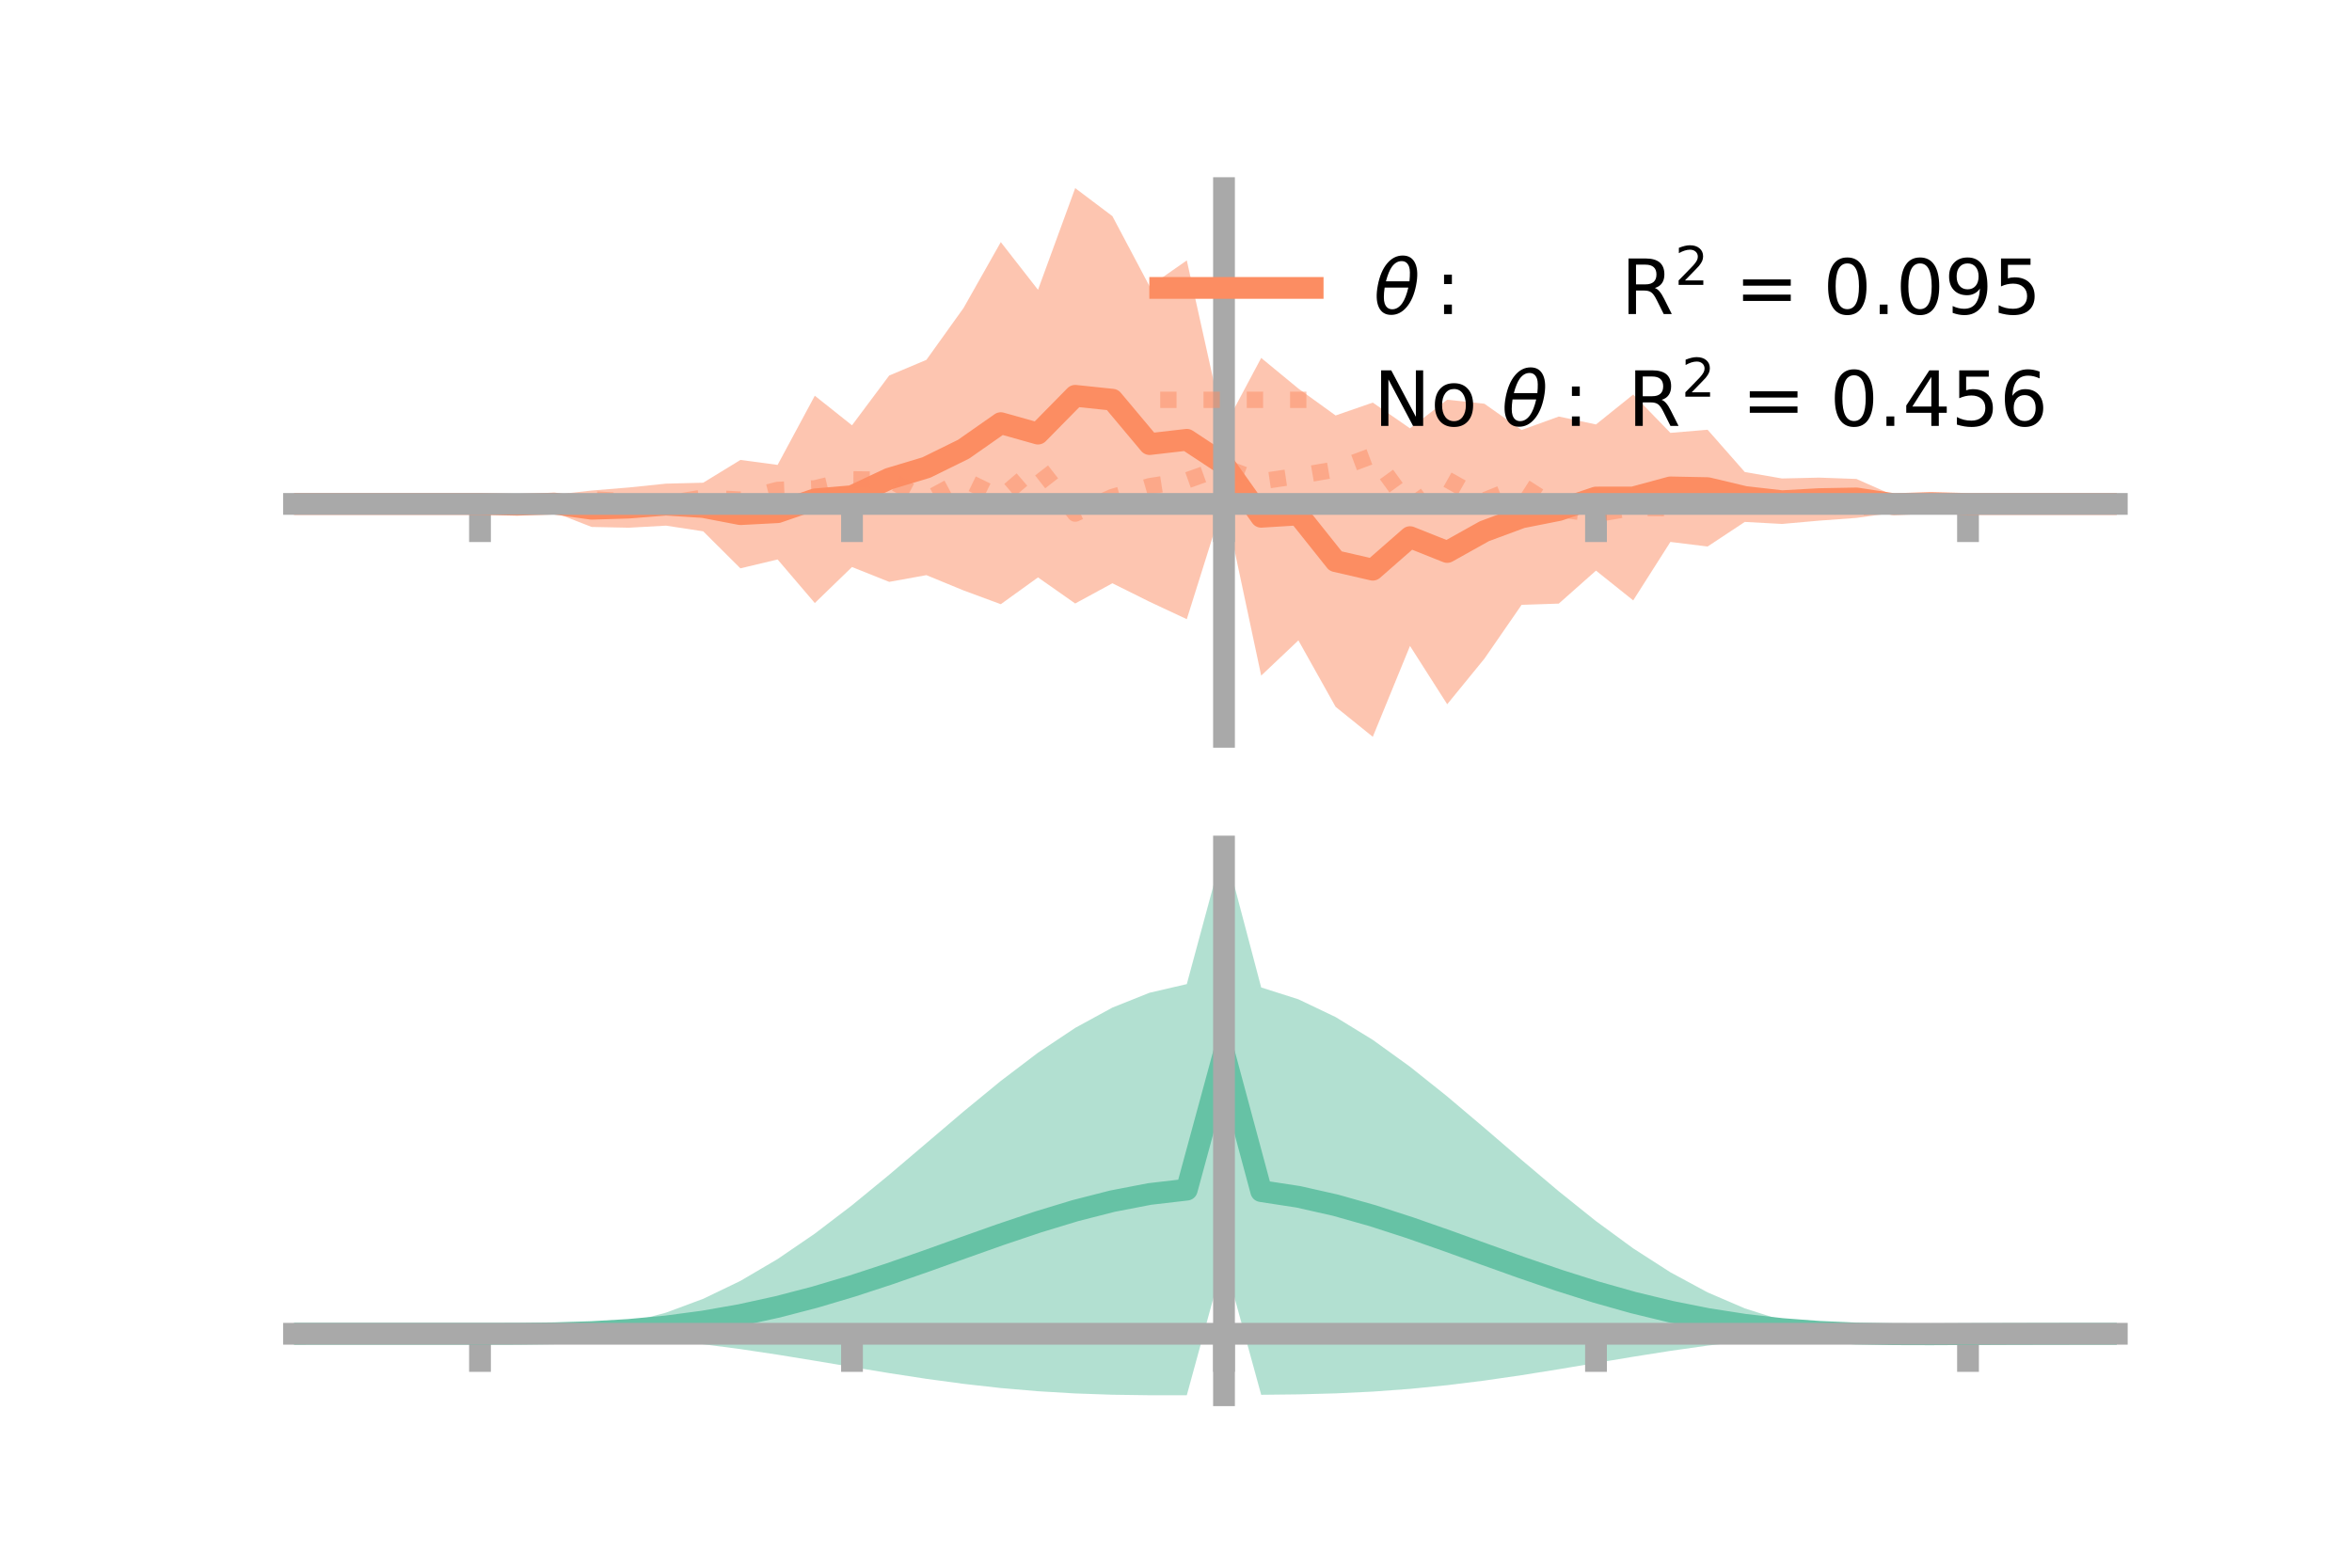
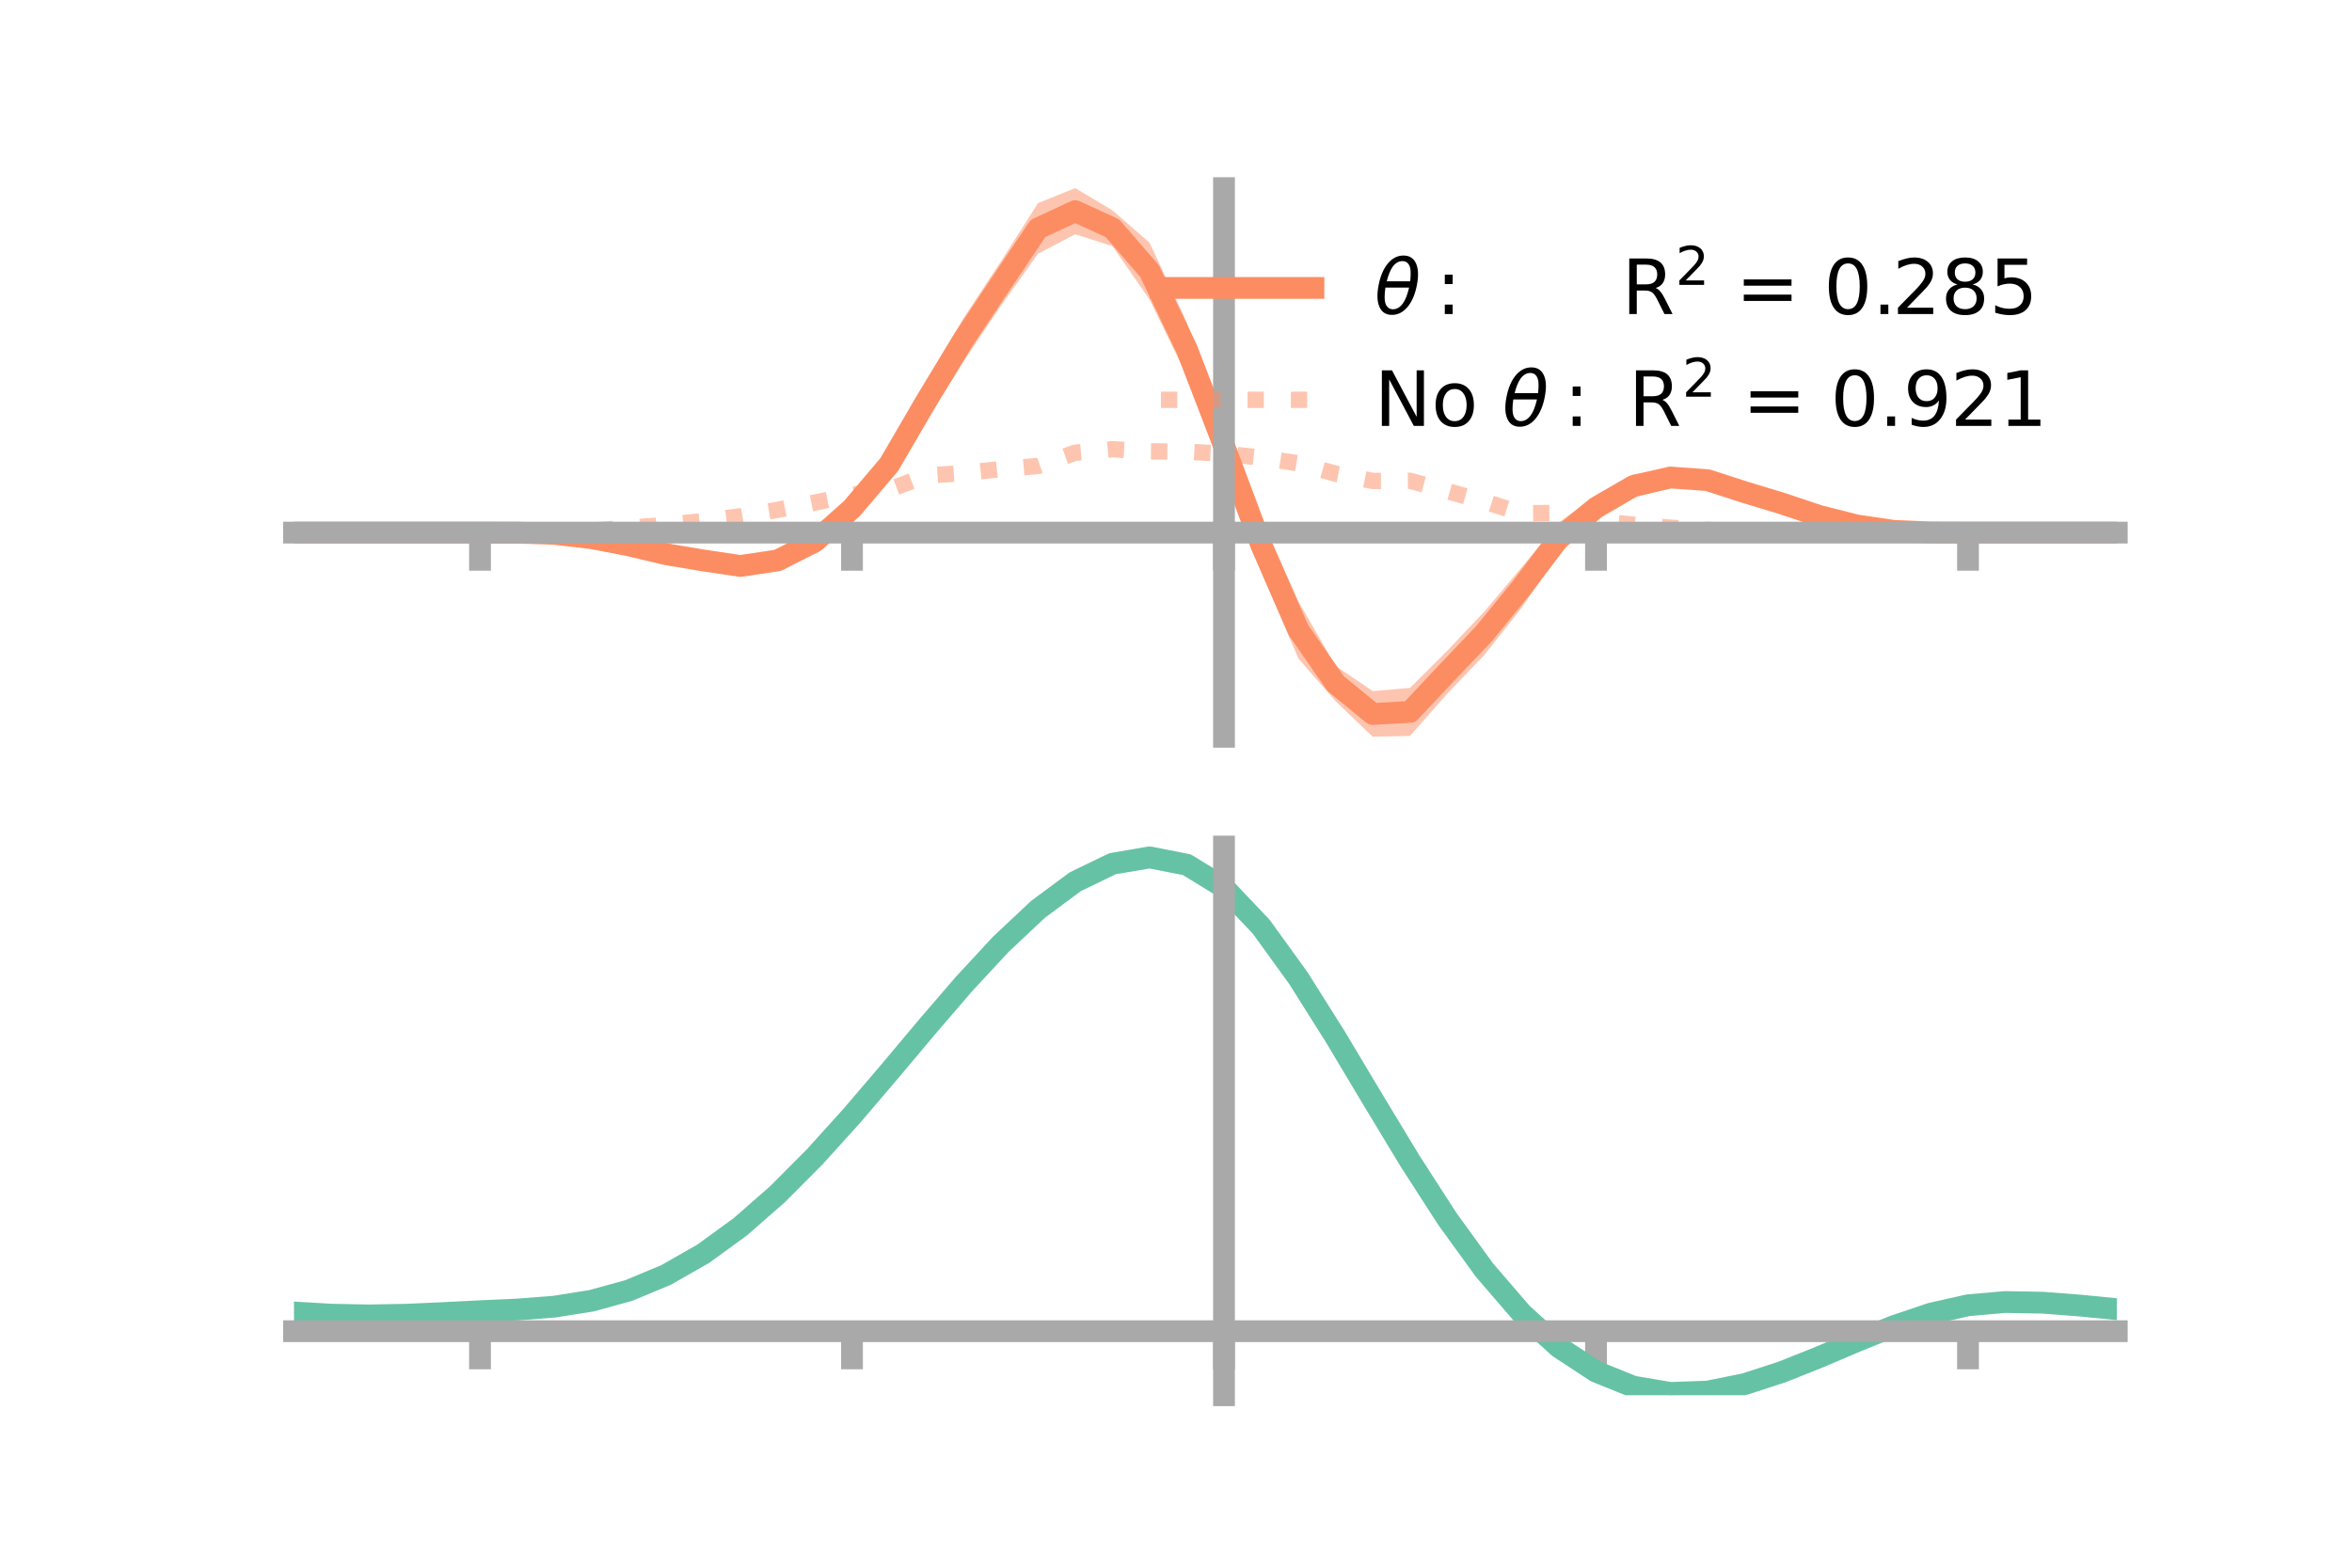
<svg xmlns="http://www.w3.org/2000/svg" xmlns:xlink="http://www.w3.org/1999/xlink" height="144pt" version="1.1" viewBox="0 0 216 144" width="216pt">
  <defs>
    <style type="text/css">*{stroke-linecap:butt;stroke-linejoin:round;}</style>
  </defs>
  <g id="figure_1">
    <g id="patch_1">
      <path d="M 0 144  L 216 144  L 216 0  L 0 0  z " style="fill:none;" />
    </g>
    <g id="axes_1">
      <g id="patch_2">
        <path d="M 27 67.68  L 194.4 67.68  L 194.4 17.28  L 27 17.28  z " style="fill:none;" />
      </g>
      <g id="PolyCollection_1">
-         <path clip-path="url(#p4b92f9a491)" d="M 27 46.288  L 27 46.288  L 30.416 46.288  L 33.833 46.288  L 37.249 46.288  L 40.665 46.288  L 44.082 46.288  L 47.498 46.04  L 50.914 45.441  L 54.331 45.059  L 57.747 44.778  L 61.163 44.425  L 64.58 44.34  L 67.996 42.249  L 71.412 42.705  L 74.829 36.35  L 78.245 39.066  L 81.661 34.494  L 85.078 33.054  L 88.494 28.284  L 91.91 22.239  L 95.327 26.621  L 98.743 17.28  L 102.159 19.854  L 105.576 26.307  L 108.992 23.919  L 112.408 39.293  L 115.824 32.878  L 119.241 35.694  L 122.657 38.163  L 126.073 36.98  L 129.49 39.345  L 132.906 36.716  L 136.322 37.084  L 139.739 39.498  L 143.155 38.26  L 146.571 38.988  L 149.988 36.241  L 153.404 39.761  L 156.82 39.474  L 160.237 43.359  L 163.653 43.95  L 167.069 43.872  L 170.486 43.993  L 173.902 45.506  L 177.318 45.864  L 180.735 46.288  L 184.151 46.288  L 187.567 46.288  L 190.984 46.288  L 194.4 46.288  L 194.4 46.288  L 194.4 46.288  L 190.984 46.288  L 187.567 46.288  L 184.151 46.288  L 180.735 46.288  L 177.318 46.549  L 173.902 47.106  L 170.486 47.573  L 167.069 47.823  L 163.653 48.127  L 160.237 47.941  L 156.82 50.2  L 153.404 49.779  L 149.988 55.149  L 146.571 52.414  L 143.155 55.444  L 139.739 55.558  L 136.322 60.504  L 132.906 64.689  L 129.49 59.332  L 126.073 67.68  L 122.657 64.924  L 119.241 58.822  L 115.824 62.058  L 112.408 46.006  L 108.992 56.876  L 105.576 55.275  L 102.159 53.576  L 98.743 55.434  L 95.327 53.037  L 91.91 55.498  L 88.494 54.236  L 85.078 52.83  L 81.661 53.447  L 78.245 52.083  L 74.829 55.392  L 71.412 51.389  L 67.996 52.205  L 64.58 48.804  L 61.163 48.283  L 57.747 48.473  L 54.331 48.403  L 50.914 47.067  L 47.498 46.69  L 44.082 46.288  L 40.665 46.288  L 37.249 46.288  L 33.833 46.288  L 30.416 46.288  L 27 46.288  z " style="fill:#fc8d62;fill-opacity:0.5;" />
+         <path clip-path="url(#p5b7abe5488)" d="M 27 48.923  L 27 48.923  L 30.416 48.923  L 33.833 48.923  L 37.249 48.923  L 40.665 48.923  L 44.082 48.923  L 47.498 48.879  L 50.914 48.905  L 54.331 49.226  L 57.747 49.783  L 61.163 50.454  L 64.58 50.783  L 67.996 51.21  L 71.412 50.602  L 74.829 48.659  L 78.245 45.547  L 81.661 41.23  L 85.078 34.926  L 88.494 29.201  L 91.91 24.025  L 95.327 18.655  L 98.743 17.28  L 102.159 19.314  L 105.576 22.302  L 108.992 29.605  L 112.408 40.735  L 115.824 47.582  L 119.241 55.246  L 122.657 61.161  L 126.073 63.486  L 129.49 63.183  L 132.906 59.781  L 136.322 56.168  L 139.739 52.118  L 143.155 47.999  L 146.571 45.489  L 149.988 43.566  L 153.404 42.97  L 156.82 43.313  L 160.237 44.512  L 163.653 45.786  L 167.069 47.075  L 170.486 48.048  L 173.902 48.632  L 177.318 48.862  L 180.735 48.923  L 184.151 48.923  L 187.567 48.923  L 190.984 48.923  L 194.4 48.923  L 194.4 48.923  L 194.4 48.923  L 190.984 48.923  L 187.567 48.923  L 184.151 48.923  L 180.735 48.923  L 177.318 48.962  L 173.902 48.897  L 170.486 48.465  L 167.069 47.71  L 163.653 46.713  L 160.237 45.916  L 156.82 44.896  L 153.404 44.748  L 149.988 45.736  L 146.571 47.781  L 143.155 50.915  L 139.739 55.83  L 136.322 60.163  L 132.906 63.732  L 129.49 67.598  L 126.073 67.68  L 122.657 64.412  L 119.241 60.494  L 115.824 52.529  L 112.408 41.138  L 108.992 34.528  L 105.576 27.52  L 102.159 22.609  L 98.743 21.517  L 95.327 23.311  L 91.91 28.099  L 88.494 33.186  L 85.078 38.7  L 81.661 44.128  L 78.245 47.861  L 74.829 50.842  L 71.412 52.352  L 67.996 52.764  L 64.58 52.177  L 61.163 51.357  L 57.747 50.398  L 54.331 49.637  L 50.914 49.165  L 47.498 48.977  L 44.082 48.923  L 40.665 48.923  L 37.249 48.923  L 33.833 48.923  L 30.416 48.923  L 27 48.923  z " style="fill:#fc8d62;fill-opacity:0.5;" />
      </g>
      <g id="matplotlib.axis_1">
        <g id="xtick_1">
          <g id="line2d_1">
            <defs>
-               <path d="M 0 0  L 0 3.5  " id="ma7730c55b5" style="stroke:#a9a9a9;stroke-width:2;" />
+               <path d="M 0 0  L 0 3.5  " id="mb7a6a26c04" style="stroke:#a9a9a9;stroke-width:2;" />
            </defs>
            <g>
-               <use style="fill:#a9a9a9;stroke:#a9a9a9;stroke-width:2;" x="44.082" xlink:href="#ma7730c55b5" y="46.288" />
+               <use style="fill:#a9a9a9;stroke:#a9a9a9;stroke-width:2;" x="44.082" xlink:href="#mb7a6a26c04" y="48.923" />
            </g>
          </g>
        </g>
        <g id="xtick_2">
          <g id="line2d_2">
            <g>
-               <use style="fill:#a9a9a9;stroke:#a9a9a9;stroke-width:2;" x="78.245" xlink:href="#ma7730c55b5" y="46.288" />
+               <use style="fill:#a9a9a9;stroke:#a9a9a9;stroke-width:2;" x="78.245" xlink:href="#mb7a6a26c04" y="48.923" />
            </g>
          </g>
        </g>
        <g id="xtick_3">
          <g id="line2d_3">
            <g>
-               <use style="fill:#a9a9a9;stroke:#a9a9a9;stroke-width:2;" x="112.408" xlink:href="#ma7730c55b5" y="46.288" />
+               <use style="fill:#a9a9a9;stroke:#a9a9a9;stroke-width:2;" x="112.408" xlink:href="#mb7a6a26c04" y="48.923" />
            </g>
          </g>
        </g>
        <g id="xtick_4">
          <g id="line2d_4">
            <g>
-               <use style="fill:#a9a9a9;stroke:#a9a9a9;stroke-width:2;" x="146.571" xlink:href="#ma7730c55b5" y="46.288" />
+               <use style="fill:#a9a9a9;stroke:#a9a9a9;stroke-width:2;" x="146.571" xlink:href="#mb7a6a26c04" y="48.923" />
            </g>
          </g>
        </g>
        <g id="xtick_5">
          <g id="line2d_5">
            <g>
-               <use style="fill:#a9a9a9;stroke:#a9a9a9;stroke-width:2;" x="180.735" xlink:href="#ma7730c55b5" y="46.288" />
+               <use style="fill:#a9a9a9;stroke:#a9a9a9;stroke-width:2;" x="180.735" xlink:href="#mb7a6a26c04" y="48.923" />
            </g>
          </g>
        </g>
      </g>
      <g id="matplotlib.axis_2" />
      <g id="line2d_6">
-         <path clip-path="url(#p4b92f9a491)" d="M 27 46.288  L 30.416 46.288  L 33.833 46.288  L 37.249 46.288  L 40.665 46.288  L 44.082 46.288  L 47.498 46.365  L 50.914 46.254  L 54.331 46.731  L 57.747 46.625  L 61.163 46.354  L 64.58 46.572  L 67.996 47.227  L 71.412 47.047  L 74.829 45.871  L 78.245 45.575  L 81.661 43.971  L 85.078 42.942  L 88.494 41.26  L 91.91 38.868  L 95.327 39.829  L 98.743 36.357  L 102.159 36.715  L 105.576 40.791  L 108.992 40.397  L 112.408 42.65  L 115.824 47.468  L 119.241 47.258  L 122.657 51.544  L 126.073 52.33  L 129.49 49.339  L 132.906 50.702  L 136.322 48.794  L 139.739 47.528  L 143.155 46.852  L 146.571 45.701  L 149.988 45.695  L 153.404 44.77  L 156.82 44.837  L 160.237 45.65  L 163.653 46.038  L 167.069 45.847  L 170.486 45.783  L 173.902 46.306  L 177.318 46.207  L 180.735 46.288  L 184.151 46.288  L 187.567 46.288  L 190.984 46.288  L 194.4 46.288  " style="fill:none;stroke:#fc8d62;stroke-linecap:square;stroke-width:2;" />
+         <path clip-path="url(#p5b7abe5488)" d="M 27 48.923  L 30.416 48.923  L 33.833 48.923  L 37.249 48.923  L 40.665 48.923  L 44.082 48.923  L 47.498 48.928  L 50.914 49.035  L 54.331 49.431  L 57.747 50.091  L 61.163 50.905  L 64.58 51.48  L 67.996 51.987  L 71.412 51.477  L 74.829 49.75  L 78.245 46.704  L 81.661 42.679  L 85.078 36.813  L 88.494 31.193  L 91.91 26.062  L 95.327 20.983  L 98.743 19.398  L 102.159 20.962  L 105.576 24.911  L 108.992 32.066  L 112.408 40.936  L 115.824 50.056  L 119.241 57.87  L 122.657 62.787  L 126.073 65.583  L 129.49 65.39  L 132.906 61.757  L 136.322 58.165  L 139.739 53.974  L 143.155 49.457  L 146.571 46.635  L 149.988 44.651  L 153.404 43.859  L 156.82 44.105  L 160.237 45.214  L 163.653 46.249  L 167.069 47.392  L 170.486 48.257  L 173.902 48.765  L 177.318 48.912  L 180.735 48.923  L 184.151 48.923  L 187.567 48.923  L 190.984 48.923  L 194.4 48.923  " style="fill:none;stroke:#fc8d62;stroke-linecap:square;stroke-width:2;" />
      </g>
      <g id="line2d_7">
-         <path clip-path="url(#p4b92f9a491)" d="M 27 46.288  L 30.416 46.288  L 33.833 46.288  L 37.249 46.288  L 40.665 46.288  L 44.082 46.288  L 47.498 46.285  L 50.914 46.234  L 54.331 45.857  L 57.747 46.065  L 61.163 46.271  L 64.58 45.706  L 67.996 45.893  L 71.412 45.001  L 74.829 44.86  L 78.245 44.028  L 81.661 44.071  L 85.078 45.894  L 88.494 44.051  L 91.91 45.712  L 95.327 42.788  L 98.743 47.177  L 102.159 45.652  L 105.576 44.66  L 108.992 44.129  L 112.408 42.908  L 115.824 44.215  L 119.241 43.711  L 122.657 43.122  L 126.073 41.85  L 129.49 46.559  L 132.906 44.044  L 136.322 45.965  L 139.739 44.577  L 143.155 46.76  L 146.571 47.228  L 149.988 46.645  L 153.404 46.678  L 156.82 46.134  L 160.237 46.493  L 163.653 46.115  L 167.069 46.42  L 170.486 46.655  L 173.902 46.327  L 177.318 46.291  L 180.735 46.288  L 184.151 46.288  L 187.567 46.288  L 190.984 46.288  L 194.4 46.288  " style="fill:none;stroke:#fc8d62;stroke-dasharray:1.5,2.475;stroke-dashoffset:0;stroke-opacity:0.5;stroke-width:1.5;" />
+         <path clip-path="url(#p5b7abe5488)" d="M 27 48.923  L 30.416 48.923  L 33.833 48.923  L 37.249 48.923  L 40.665 48.923  L 44.082 48.923  L 47.498 48.898  L 50.914 48.814  L 54.331 48.741  L 57.747 48.481  L 61.163 48.222  L 64.58 47.858  L 67.996 47.424  L 71.412 46.835  L 74.829 46.168  L 78.245 45.449  L 81.661 44.977  L 85.078 43.687  L 88.494 43.449  L 91.91 43.093  L 95.327 42.802  L 98.743 41.582  L 102.159 41.264  L 105.576 41.456  L 108.992 41.491  L 112.408 41.668  L 115.824 42.038  L 119.241 42.562  L 122.657 43.511  L 126.073 44.179  L 129.49 44.161  L 132.906 45.109  L 136.322 46.072  L 139.739 47.142  L 143.155 47.116  L 146.571 47.853  L 149.988 48.192  L 153.404 48.468  L 156.82 48.67  L 160.237 48.842  L 163.653 48.942  L 167.069 49.006  L 170.486 48.953  L 173.902 48.986  L 177.318 48.943  L 180.735 48.923  L 184.151 48.923  L 187.567 48.923  L 190.984 48.923  L 194.4 48.923  " style="fill:none;stroke:#fc8d62;stroke-dasharray:1.5,2.475;stroke-dashoffset:0;stroke-opacity:0.5;stroke-width:1.5;" />
      </g>
      <g id="patch_3">
        <path d="M 112.408 67.68  L 112.408 17.28  " style="fill:none;stroke:#a9a9a9;stroke-linecap:square;stroke-linejoin:miter;stroke-width:2;" />
      </g>
      <g id="patch_4">
        <path d="M 194.4 67.68  L 194.4 17.28  " style="fill:none;" />
      </g>
      <g id="patch_5">
-         <path d="M 27 46.288  L 194.4 46.288  " style="fill:none;stroke:#a9a9a9;stroke-linecap:square;stroke-linejoin:miter;stroke-width:2;" />
+         <path d="M 27 48.923  L 194.4 48.923  " style="fill:none;stroke:#a9a9a9;stroke-linecap:square;stroke-linejoin:miter;stroke-width:2;" />
      </g>
      <g id="patch_6">
        <path d="M 27 17.28  L 194.4 17.28  " style="fill:none;" />
      </g>
      <g id="legend_1">
        <g id="line2d_8">
-           <path d="M 106.55 26.449  L 120.55 26.449  " style="fill:none;stroke:#fc8d62;stroke-linecap:square;stroke-width:2;" />
+           <path d="M 106.62 26.449  L 120.62 26.449  " style="fill:none;stroke:#fc8d62;stroke-linecap:square;stroke-width:2;" />
        </g>
        <g id="line2d_9" />
        <g id="text_1">
-           <g transform="translate(126.15 28.89891)scale(0.07 -0.07)">
+           <g transform="translate(126.22 28.89891)scale(0.07 -0.07)">
            <defs>
              <path d="M 45.516 34.672  L 14.453 34.672  Q 12.359 20.062 14.5 13.875  Q 17.188 6.25 24.469 6.25  Q 31.781 6.25 37.359 13.922  Q 42.234 20.656 45.516 34.672  z M 47.016 42.969  Q 48.344 56.844 46.625 61.719  Q 43.953 69.438 36.766 69.438  Q 29.297 69.438 23.828 61.812  Q 19.531 55.672 16.156 42.969  z M 38.188 76.766  Q 49.906 76.766 54.594 66.406  Q 59.281 56.109 55.719 37.844  Q 52.203 19.625 43.453 9.281  Q 34.766 -1.125 23.047 -1.125  Q 11.281 -1.125 6.641 9.281  Q 2 19.625 5.516 37.844  Q 9.078 56.109 17.719 66.406  Q 26.422 76.766 38.188 76.766  z " id="DejaVuSans-Oblique-952" />
              <path d="M 11.719 12.406  L 22.016 12.406  L 22.016 0  L 11.719 0  z M 11.719 51.703  L 22.016 51.703  L 22.016 39.312  L 11.719 39.312  z " id="DejaVuSans-58" />
              <path id="DejaVuSans-32" />
              <path d="M 44.391 34.188  Q 47.562 33.109 50.562 29.594  Q 53.562 26.078 56.594 19.922  L 66.609 0  L 56 0  L 46.688 18.703  Q 43.062 26.031 39.672 28.422  Q 36.281 30.812 30.422 30.812  L 19.672 30.812  L 19.672 0  L 9.812 0  L 9.812 72.906  L 32.078 72.906  Q 44.578 72.906 50.734 67.672  Q 56.891 62.453 56.891 51.906  Q 56.891 45.016 53.688 40.469  Q 50.484 35.938 44.391 34.188  z M 19.672 64.797  L 19.672 38.922  L 32.078 38.922  Q 39.203 38.922 42.844 42.219  Q 46.484 45.516 46.484 51.906  Q 46.484 58.297 42.844 61.547  Q 39.203 64.797 32.078 64.797  z " id="DejaVuSans-82" />
              <path d="M 19.188 8.297  L 53.609 8.297  L 53.609 0  L 7.328 0  L 7.328 8.297  Q 12.938 14.109 22.625 23.891  Q 32.328 33.688 34.812 36.531  Q 39.547 41.844 41.422 45.531  Q 43.312 49.219 43.312 52.781  Q 43.312 58.594 39.234 62.25  Q 35.156 65.922 28.609 65.922  Q 23.969 65.922 18.812 64.312  Q 13.672 62.703 7.812 59.422  L 7.812 69.391  Q 13.766 71.781 18.938 73  Q 24.125 74.219 28.422 74.219  Q 39.75 74.219 46.484 68.547  Q 53.219 62.891 53.219 53.422  Q 53.219 48.922 51.531 44.891  Q 49.859 40.875 45.406 35.406  Q 44.188 33.984 37.641 27.219  Q 31.109 20.453 19.188 8.297  z " id="DejaVuSans-50" />
              <path d="M 10.594 45.406  L 73.188 45.406  L 73.188 37.203  L 10.594 37.203  z M 10.594 25.484  L 73.188 25.484  L 73.188 17.188  L 10.594 17.188  z " id="DejaVuSans-61" />
              <path d="M 31.781 66.406  Q 24.172 66.406 20.328 58.906  Q 16.5 51.422 16.5 36.375  Q 16.5 21.391 20.328 13.891  Q 24.172 6.391 31.781 6.391  Q 39.453 6.391 43.281 13.891  Q 47.125 21.391 47.125 36.375  Q 47.125 51.422 43.281 58.906  Q 39.453 66.406 31.781 66.406  z M 31.781 74.219  Q 44.047 74.219 50.516 64.516  Q 56.984 54.828 56.984 36.375  Q 56.984 17.969 50.516 8.266  Q 44.047 -1.422 31.781 -1.422  Q 19.531 -1.422 13.062 8.266  Q 6.594 17.969 6.594 36.375  Q 6.594 54.828 13.062 64.516  Q 19.531 74.219 31.781 74.219  z " id="DejaVuSans-48" />
              <path d="M 10.688 12.406  L 21 12.406  L 21 0  L 10.688 0  z " id="DejaVuSans-46" />
-               <path d="M 10.984 1.516  L 10.984 10.5  Q 14.703 8.734 18.5 7.812  Q 22.312 6.891 25.984 6.891  Q 35.75 6.891 40.891 13.453  Q 46.047 20.016 46.781 33.406  Q 43.953 29.203 39.594 26.953  Q 35.25 24.703 29.984 24.703  Q 19.047 24.703 12.672 31.312  Q 6.297 37.938 6.297 49.422  Q 6.297 60.641 12.938 67.422  Q 19.578 74.219 30.609 74.219  Q 43.266 74.219 49.922 64.516  Q 56.594 54.828 56.594 36.375  Q 56.594 19.141 48.406 8.859  Q 40.234 -1.422 26.422 -1.422  Q 22.703 -1.422 18.891 -0.688  Q 15.094 0.047 10.984 1.516  z M 30.609 32.422  Q 37.25 32.422 41.125 36.953  Q 45.016 41.5 45.016 49.422  Q 45.016 57.281 41.125 61.844  Q 37.25 66.406 30.609 66.406  Q 23.969 66.406 20.094 61.844  Q 16.219 57.281 16.219 49.422  Q 16.219 41.5 20.094 36.953  Q 23.969 32.422 30.609 32.422  z " id="DejaVuSans-57" />
+               <path d="M 31.781 34.625  Q 24.75 34.625 20.719 30.859  Q 16.703 27.094 16.703 20.516  Q 16.703 13.922 20.719 10.156  Q 24.75 6.391 31.781 6.391  Q 38.812 6.391 42.859 10.172  Q 46.922 13.969 46.922 20.516  Q 46.922 27.094 42.891 30.859  Q 38.875 34.625 31.781 34.625  z M 21.922 38.812  Q 15.578 40.375 12.031 44.719  Q 8.5 49.078 8.5 55.328  Q 8.5 64.062 14.719 69.141  Q 20.953 74.219 31.781 74.219  Q 42.672 74.219 48.875 69.141  Q 55.078 64.062 55.078 55.328  Q 55.078 49.078 51.531 44.719  Q 48 40.375 41.703 38.812  Q 48.828 37.156 52.797 32.312  Q 56.781 27.484 56.781 20.516  Q 56.781 9.906 50.312 4.234  Q 43.844 -1.422 31.781 -1.422  Q 19.734 -1.422 13.25 4.234  Q 6.781 9.906 6.781 20.516  Q 6.781 27.484 10.781 32.312  Q 14.797 37.156 21.922 38.812  z M 18.312 54.391  Q 18.312 48.734 21.844 45.562  Q 25.391 42.391 31.781 42.391  Q 38.141 42.391 41.719 45.562  Q 45.312 48.734 45.312 54.391  Q 45.312 60.062 41.719 63.234  Q 38.141 66.406 31.781 66.406  Q 25.391 66.406 21.844 63.234  Q 18.312 60.062 18.312 54.391  z " id="DejaVuSans-56" />
              <path d="M 10.797 72.906  L 49.516 72.906  L 49.516 64.594  L 19.828 64.594  L 19.828 46.734  Q 21.969 47.469 24.109 47.828  Q 26.266 48.188 28.422 48.188  Q 40.625 48.188 47.75 41.5  Q 54.891 34.812 54.891 23.391  Q 54.891 11.625 47.562 5.094  Q 40.234 -1.422 26.906 -1.422  Q 22.312 -1.422 17.547 -0.641  Q 12.797 0.141 7.719 1.703  L 7.719 11.625  Q 12.109 9.234 16.797 8.062  Q 21.484 6.891 26.703 6.891  Q 35.156 6.891 40.078 11.328  Q 45.016 15.766 45.016 23.391  Q 45.016 31 40.078 35.438  Q 35.156 39.891 26.703 39.891  Q 22.75 39.891 18.812 39.016  Q 14.891 38.141 10.797 36.281  z " id="DejaVuSans-53" />
            </defs>
            <use transform="translate(0 0.765625)" xlink:href="#DejaVuSans-Oblique-952" />
            <use transform="translate(80.66406 0.765625)" xlink:href="#DejaVuSans-58" />
            <use transform="translate(133.8379 0.765625)" xlink:href="#DejaVuSans-32" />
            <use transform="translate(165.625 0.765625)" xlink:href="#DejaVuSans-32" />
            <use transform="translate(197.4121 0.765625)" xlink:href="#DejaVuSans-32" />
            <use transform="translate(229.1992 0.765625)" xlink:href="#DejaVuSans-32" />
            <use transform="translate(260.9863 0.765625)" xlink:href="#DejaVuSans-32" />
            <use transform="translate(292.7734 0.765625)" xlink:href="#DejaVuSans-32" />
            <use transform="translate(324.5605 0.765625)" xlink:href="#DejaVuSans-82" />
            <use transform="translate(395 39.04688)scale(0.7)" xlink:href="#DejaVuSans-50" />
            <use transform="translate(442.2705 0.765625)" xlink:href="#DejaVuSans-32" />
            <use transform="translate(474.0576 0.765625)" xlink:href="#DejaVuSans-61" />
            <use transform="translate(557.8467 0.765625)" xlink:href="#DejaVuSans-32" />
            <use transform="translate(589.6338 0.765625)" xlink:href="#DejaVuSans-48" />
            <use transform="translate(653.2568 0.765625)" xlink:href="#DejaVuSans-46" />
-             <use transform="translate(685.0439 0.765625)" xlink:href="#DejaVuSans-48" />
-             <use transform="translate(748.667 0.765625)" xlink:href="#DejaVuSans-57" />
-             <use transform="translate(812.29 0.765625)" xlink:href="#DejaVuSans-53" />
+             <use transform="translate(679.5439 0.765625)" xlink:href="#DejaVuSans-50" />
+             <use transform="translate(743.167 0.765625)" xlink:href="#DejaVuSans-56" />
+             <use transform="translate(806.79 0.765625)" xlink:href="#DejaVuSans-53" />
          </g>
        </g>
        <g id="line2d_10">
-           <path d="M 106.55 36.724  L 120.55 36.724  " style="fill:none;stroke:#fc8d62;stroke-dasharray:1.5,2.475;stroke-dashoffset:0;stroke-opacity:0.5;stroke-width:1.5;" />
+           <path d="M 106.62 36.724  L 120.62 36.724  " style="fill:none;stroke:#fc8d62;stroke-dasharray:1.5,2.475;stroke-dashoffset:0;stroke-opacity:0.5;stroke-width:1.5;" />
        </g>
        <g id="line2d_11" />
        <g id="text_2">
-           <g transform="translate(126.15 39.17359)scale(0.07 -0.07)">
+           <g transform="translate(126.22 39.17359)scale(0.07 -0.07)">
            <defs>
              <path d="M 9.812 72.906  L 23.094 72.906  L 55.422 11.922  L 55.422 72.906  L 64.984 72.906  L 64.984 0  L 51.703 0  L 19.391 60.984  L 19.391 0  L 9.812 0  z " id="DejaVuSans-78" />
              <path d="M 30.609 48.391  Q 23.391 48.391 19.188 42.75  Q 14.984 37.109 14.984 27.297  Q 14.984 17.484 19.156 11.844  Q 23.344 6.203 30.609 6.203  Q 37.797 6.203 41.984 11.859  Q 46.188 17.531 46.188 27.297  Q 46.188 37.016 41.984 42.703  Q 37.797 48.391 30.609 48.391  z M 30.609 56  Q 42.328 56 49.016 48.375  Q 55.719 40.766 55.719 27.297  Q 55.719 13.875 49.016 6.219  Q 42.328 -1.422 30.609 -1.422  Q 18.844 -1.422 12.172 6.219  Q 5.516 13.875 5.516 27.297  Q 5.516 40.766 12.172 48.375  Q 18.844 56 30.609 56  z " id="DejaVuSans-111" />
-               <path d="M 37.797 64.312  L 12.891 25.391  L 37.797 25.391  z M 35.203 72.906  L 47.609 72.906  L 47.609 25.391  L 58.016 25.391  L 58.016 17.188  L 47.609 17.188  L 47.609 0  L 37.797 0  L 37.797 17.188  L 4.891 17.188  L 4.891 26.703  z " id="DejaVuSans-52" />
-               <path d="M 33.016 40.375  Q 26.375 40.375 22.484 35.828  Q 18.609 31.297 18.609 23.391  Q 18.609 15.531 22.484 10.953  Q 26.375 6.391 33.016 6.391  Q 39.656 6.391 43.531 10.953  Q 47.406 15.531 47.406 23.391  Q 47.406 31.297 43.531 35.828  Q 39.656 40.375 33.016 40.375  z M 52.594 71.297  L 52.594 62.312  Q 48.875 64.062 45.094 64.984  Q 41.312 65.922 37.594 65.922  Q 27.828 65.922 22.672 59.328  Q 17.531 52.734 16.797 39.406  Q 19.672 43.656 24.016 45.922  Q 28.375 48.188 33.594 48.188  Q 44.578 48.188 50.953 41.516  Q 57.328 34.859 57.328 23.391  Q 57.328 12.156 50.688 5.359  Q 44.047 -1.422 33.016 -1.422  Q 20.359 -1.422 13.672 8.266  Q 6.984 17.969 6.984 36.375  Q 6.984 53.656 15.188 63.938  Q 23.391 74.219 37.203 74.219  Q 40.922 74.219 44.703 73.484  Q 48.484 72.75 52.594 71.297  z " id="DejaVuSans-54" />
+               <path d="M 10.984 1.516  L 10.984 10.5  Q 14.703 8.734 18.5 7.812  Q 22.312 6.891 25.984 6.891  Q 35.75 6.891 40.891 13.453  Q 46.047 20.016 46.781 33.406  Q 43.953 29.203 39.594 26.953  Q 35.25 24.703 29.984 24.703  Q 19.047 24.703 12.672 31.312  Q 6.297 37.938 6.297 49.422  Q 6.297 60.641 12.938 67.422  Q 19.578 74.219 30.609 74.219  Q 43.266 74.219 49.922 64.516  Q 56.594 54.828 56.594 36.375  Q 56.594 19.141 48.406 8.859  Q 40.234 -1.422 26.422 -1.422  Q 22.703 -1.422 18.891 -0.688  Q 15.094 0.047 10.984 1.516  z M 30.609 32.422  Q 37.25 32.422 41.125 36.953  Q 45.016 41.5 45.016 49.422  Q 45.016 57.281 41.125 61.844  Q 37.25 66.406 30.609 66.406  Q 23.969 66.406 20.094 61.844  Q 16.219 57.281 16.219 49.422  Q 16.219 41.5 20.094 36.953  Q 23.969 32.422 30.609 32.422  z " id="DejaVuSans-57" />
+               <path d="M 12.406 8.297  L 28.516 8.297  L 28.516 63.922  L 10.984 60.406  L 10.984 69.391  L 28.422 72.906  L 38.281 72.906  L 38.281 8.297  L 54.391 8.297  L 54.391 0  L 12.406 0  z " id="DejaVuSans-49" />
            </defs>
            <use transform="translate(0 0.765625)" xlink:href="#DejaVuSans-78" />
            <use transform="translate(74.80469 0.765625)" xlink:href="#DejaVuSans-111" />
            <use transform="translate(135.9863 0.765625)" xlink:href="#DejaVuSans-32" />
            <use transform="translate(167.7734 0.765625)" xlink:href="#DejaVuSans-Oblique-952" />
            <use transform="translate(248.4375 0.765625)" xlink:href="#DejaVuSans-58" />
            <use transform="translate(301.6113 0.765625)" xlink:href="#DejaVuSans-32" />
            <use transform="translate(333.3984 0.765625)" xlink:href="#DejaVuSans-82" />
            <use transform="translate(403.8379 39.04688)scale(0.7)" xlink:href="#DejaVuSans-50" />
            <use transform="translate(451.1084 0.765625)" xlink:href="#DejaVuSans-32" />
            <use transform="translate(482.8955 0.765625)" xlink:href="#DejaVuSans-61" />
            <use transform="translate(566.6846 0.765625)" xlink:href="#DejaVuSans-32" />
            <use transform="translate(598.4717 0.765625)" xlink:href="#DejaVuSans-48" />
            <use transform="translate(662.0947 0.765625)" xlink:href="#DejaVuSans-46" />
-             <use transform="translate(693.8818 0.765625)" xlink:href="#DejaVuSans-52" />
-             <use transform="translate(757.5049 0.765625)" xlink:href="#DejaVuSans-53" />
-             <use transform="translate(821.1279 0.765625)" xlink:href="#DejaVuSans-54" />
+             <use transform="translate(693.8818 0.765625)" xlink:href="#DejaVuSans-57" />
+             <use transform="translate(755.7549 0.765625)" xlink:href="#DejaVuSans-50" />
+             <use transform="translate(819.3779 0.765625)" xlink:href="#DejaVuSans-49" />
          </g>
        </g>
      </g>
    </g>
    <g id="axes_2">
      <g id="patch_7">
        <path d="M 27 128.16  L 194.4 128.16  L 194.4 77.76  L 27 77.76  z " style="fill:none;" />
      </g>
      <g id="PolyCollection_2">
-         <path clip-path="url(#pe62a3a8893)" d="M 27 122.517  L 27 122.512  L 30.416 122.514  L 33.833 122.514  L 37.249 122.514  L 40.665 122.514  L 44.082 122.514  L 47.498 122.496  L 50.914 122.376  L 54.331 122.062  L 57.747 121.48  L 61.163 120.573  L 64.58 119.303  L 67.996 117.658  L 71.412 115.651  L 74.829 113.315  L 78.245 110.709  L 81.661 107.907  L 85.078 105.002  L 88.494 102.094  L 91.91 99.289  L 95.327 96.695  L 98.743 94.417  L 102.159 92.552  L 105.576 91.188  L 108.992 90.395  L 112.408 77.76  L 115.824 90.704  L 119.241 91.791  L 122.657 93.423  L 126.073 95.518  L 129.49 97.983  L 132.906 100.714  L 136.322 103.603  L 139.739 106.544  L 143.155 109.431  L 146.571 112.168  L 149.988 114.67  L 153.404 116.867  L 156.82 118.713  L 160.237 120.182  L 163.653 121.273  L 167.069 122.005  L 170.486 122.391  L 173.902 122.435  L 177.318 122.442  L 180.735 122.463  L 184.151 122.482  L 187.567 122.496  L 190.984 122.504  L 194.4 122.51  L 194.4 122.523  L 194.4 122.523  L 190.984 122.533  L 187.567 122.552  L 184.151 122.582  L 180.735 122.629  L 177.318 122.682  L 173.902 122.671  L 170.486 122.586  L 167.069 122.672  L 163.653 122.885  L 160.237 123.197  L 156.82 123.601  L 153.404 124.084  L 149.988 124.624  L 146.571 125.195  L 143.155 125.77  L 139.739 126.317  L 136.322 126.813  L 132.906 127.236  L 129.49 127.575  L 126.073 127.825  L 122.657 127.989  L 119.241 128.08  L 115.824 128.119  L 112.408 115.67  L 108.992 128.158  L 105.576 128.16  L 102.159 128.113  L 98.743 127.995  L 95.327 127.792  L 91.91 127.498  L 88.494 127.115  L 85.078 126.653  L 81.661 126.128  L 78.245 125.565  L 74.829 124.991  L 71.412 124.434  L 67.996 123.921  L 64.58 123.476  L 61.163 123.114  L 57.747 122.842  L 54.331 122.661  L 50.914 122.56  L 47.498 122.52  L 44.082 122.514  L 40.665 122.514  L 37.249 122.514  L 33.833 122.514  L 30.416 122.515  L 27 122.517  z " style="fill:#66c2a5;fill-opacity:0.5;" />
+         <path clip-path="url(#pc5bc2cd917)" d="M 27 120.598  L 27 120.516  L 30.416 120.726  L 33.833 120.795  L 37.249 120.729  L 40.665 120.569  L 44.082 120.388  L 47.498 120.231  L 50.914 119.957  L 54.331 119.408  L 57.747 118.456  L 61.163 117.01  L 64.58 115.019  L 67.996 112.475  L 71.412 109.409  L 74.829 105.889  L 78.245 102.015  L 81.661 97.915  L 85.078 93.746  L 88.494 89.68  L 91.91 85.908  L 95.327 82.629  L 98.743 80.045  L 102.159 78.356  L 105.576 77.76  L 108.992 78.442  L 112.408 80.57  L 115.824 84.225  L 119.241 89.025  L 122.657 94.533  L 126.073 100.34  L 129.49 106.089  L 132.906 111.479  L 136.322 116.277  L 139.739 120.315  L 143.155 123.489  L 146.571 125.76  L 149.988 127.151  L 153.404 127.734  L 156.82 127.617  L 160.237 126.938  L 163.653 125.848  L 167.069 124.506  L 170.486 123.077  L 173.902 121.718  L 177.318 120.581  L 180.735 119.816  L 184.151 119.52  L 187.567 119.585  L 190.984 119.856  L 194.4 120.202  L 194.4 120.309  L 194.4 120.309  L 190.984 119.986  L 187.567 119.732  L 184.151 119.676  L 180.735 119.976  L 177.318 120.754  L 173.902 121.924  L 170.486 123.332  L 167.069 124.816  L 163.653 126.205  L 160.237 127.332  L 156.82 128.033  L 153.404 128.16  L 149.988 127.587  L 146.571 126.222  L 143.155 124.009  L 139.739 120.935  L 136.322 117.037  L 132.906 112.406  L 129.49 107.199  L 126.073 101.64  L 122.657 96.016  L 119.241 90.676  L 115.824 86.018  L 112.408 82.471  L 108.992 80.411  L 105.576 79.752  L 102.159 80.326  L 98.743 81.95  L 95.327 84.43  L 91.91 87.57  L 88.494 91.176  L 85.078 95.055  L 81.661 99.029  L 78.245 102.931  L 74.829 106.616  L 71.412 109.965  L 67.996 112.884  L 64.58 115.312  L 61.163 117.222  L 57.747 118.621  L 54.331 119.55  L 50.914 120.086  L 47.498 120.35  L 44.082 120.496  L 40.665 120.661  L 37.249 120.802  L 33.833 120.856  L 30.416 120.789  L 27 120.598  z " style="fill:#66c2a5;fill-opacity:0.5;" />
      </g>
      <g id="matplotlib.axis_3">
        <g id="xtick_6">
          <g id="line2d_12">
            <g>
-               <use style="fill:#a9a9a9;stroke:#a9a9a9;stroke-width:2;" x="44.082" xlink:href="#ma7730c55b5" y="122.514" />
+               <use style="fill:#a9a9a9;stroke:#a9a9a9;stroke-width:2;" x="44.082" xlink:href="#mb7a6a26c04" y="122.277" />
            </g>
          </g>
        </g>
        <g id="xtick_7">
          <g id="line2d_13">
            <g>
-               <use style="fill:#a9a9a9;stroke:#a9a9a9;stroke-width:2;" x="78.245" xlink:href="#ma7730c55b5" y="122.514" />
+               <use style="fill:#a9a9a9;stroke:#a9a9a9;stroke-width:2;" x="78.245" xlink:href="#mb7a6a26c04" y="122.277" />
            </g>
          </g>
        </g>
        <g id="xtick_8">
          <g id="line2d_14">
            <g>
-               <use style="fill:#a9a9a9;stroke:#a9a9a9;stroke-width:2;" x="112.408" xlink:href="#ma7730c55b5" y="122.514" />
+               <use style="fill:#a9a9a9;stroke:#a9a9a9;stroke-width:2;" x="112.408" xlink:href="#mb7a6a26c04" y="122.277" />
            </g>
          </g>
        </g>
        <g id="xtick_9">
          <g id="line2d_15">
            <g>
-               <use style="fill:#a9a9a9;stroke:#a9a9a9;stroke-width:2;" x="146.571" xlink:href="#ma7730c55b5" y="122.514" />
+               <use style="fill:#a9a9a9;stroke:#a9a9a9;stroke-width:2;" x="146.571" xlink:href="#mb7a6a26c04" y="122.277" />
            </g>
          </g>
        </g>
        <g id="xtick_10">
          <g id="line2d_16">
            <g>
-               <use style="fill:#a9a9a9;stroke:#a9a9a9;stroke-width:2;" x="180.735" xlink:href="#ma7730c55b5" y="122.514" />
+               <use style="fill:#a9a9a9;stroke:#a9a9a9;stroke-width:2;" x="180.735" xlink:href="#mb7a6a26c04" y="122.277" />
            </g>
          </g>
        </g>
      </g>
      <g id="matplotlib.axis_4" />
      <g id="line2d_17">
-         <path clip-path="url(#pe62a3a8893)" d="M 27 122.515  L 30.416 122.514  L 33.833 122.514  L 37.249 122.514  L 40.665 122.514  L 44.082 122.514  L 47.498 122.508  L 50.914 122.468  L 54.331 122.362  L 57.747 122.161  L 61.163 121.843  L 64.58 121.389  L 67.996 120.79  L 71.412 120.042  L 74.829 119.153  L 78.245 118.137  L 81.661 117.018  L 85.078 115.827  L 88.494 114.604  L 91.91 113.393  L 95.327 112.244  L 98.743 111.206  L 102.159 110.333  L 105.576 109.674  L 108.992 109.276  L 112.408 96.715  L 115.824 109.411  L 119.241 109.935  L 122.657 110.706  L 126.073 111.672  L 129.49 112.779  L 132.906 113.975  L 136.322 115.208  L 139.739 116.431  L 143.155 117.601  L 146.571 118.682  L 149.988 119.647  L 153.404 120.475  L 156.82 121.157  L 160.237 121.69  L 163.653 122.079  L 167.069 122.338  L 170.486 122.488  L 173.902 122.553  L 177.318 122.562  L 180.735 122.546  L 184.151 122.532  L 187.567 122.524  L 190.984 122.519  L 194.4 122.516  " style="fill:none;stroke:#66c2a5;stroke-linecap:square;stroke-width:2;" />
+         <path clip-path="url(#pc5bc2cd917)" d="M 27 120.557  L 30.416 120.758  L 33.833 120.826  L 37.249 120.766  L 40.665 120.615  L 44.082 120.442  L 47.498 120.29  L 50.914 120.022  L 54.331 119.479  L 57.747 118.539  L 61.163 117.116  L 64.58 115.166  L 67.996 112.68  L 71.412 109.687  L 74.829 106.253  L 78.245 102.473  L 81.661 98.472  L 85.078 94.401  L 88.494 90.428  L 91.91 86.739  L 95.327 83.529  L 98.743 80.997  L 102.159 79.341  L 105.576 78.756  L 108.992 79.426  L 112.408 81.521  L 115.824 85.121  L 119.241 89.85  L 122.657 95.275  L 126.073 100.99  L 129.49 106.644  L 132.906 111.943  L 136.322 116.657  L 139.739 120.625  L 143.155 123.749  L 146.571 125.991  L 149.988 127.369  L 153.404 127.947  L 156.82 127.825  L 160.237 127.135  L 163.653 126.026  L 167.069 124.661  L 170.486 123.205  L 173.902 121.821  L 177.318 120.667  L 180.735 119.896  L 184.151 119.598  L 187.567 119.658  L 190.984 119.921  L 194.4 120.255  " style="fill:none;stroke:#66c2a5;stroke-linecap:square;stroke-width:2;" />
      </g>
      <g id="patch_8">
        <path d="M 112.408 128.16  L 112.408 77.76  " style="fill:none;stroke:#a9a9a9;stroke-linecap:square;stroke-linejoin:miter;stroke-width:2;" />
      </g>
      <g id="patch_9">
        <path d="M 194.4 128.16  L 194.4 77.76  " style="fill:none;" />
      </g>
      <g id="patch_10">
-         <path d="M 27 122.514  L 194.4 122.514  " style="fill:none;stroke:#a9a9a9;stroke-linecap:square;stroke-linejoin:miter;stroke-width:2;" />
+         <path d="M 27 122.277  L 194.4 122.277  " style="fill:none;stroke:#a9a9a9;stroke-linecap:square;stroke-linejoin:miter;stroke-width:2;" />
      </g>
      <g id="patch_11">
        <path d="M 27 77.76  L 194.4 77.76  " style="fill:none;" />
      </g>
    </g>
  </g>
  <defs>
-     <clipPath id="p4b92f9a491">
+     <clipPath id="p5b7abe5488">
      <rect height="50.4" width="167.4" x="27" y="17.28" />
    </clipPath>
-     <clipPath id="pe62a3a8893">
+     <clipPath id="pc5bc2cd917">
      <rect height="50.4" width="167.4" x="27" y="77.76" />
    </clipPath>
  </defs>
</svg>
